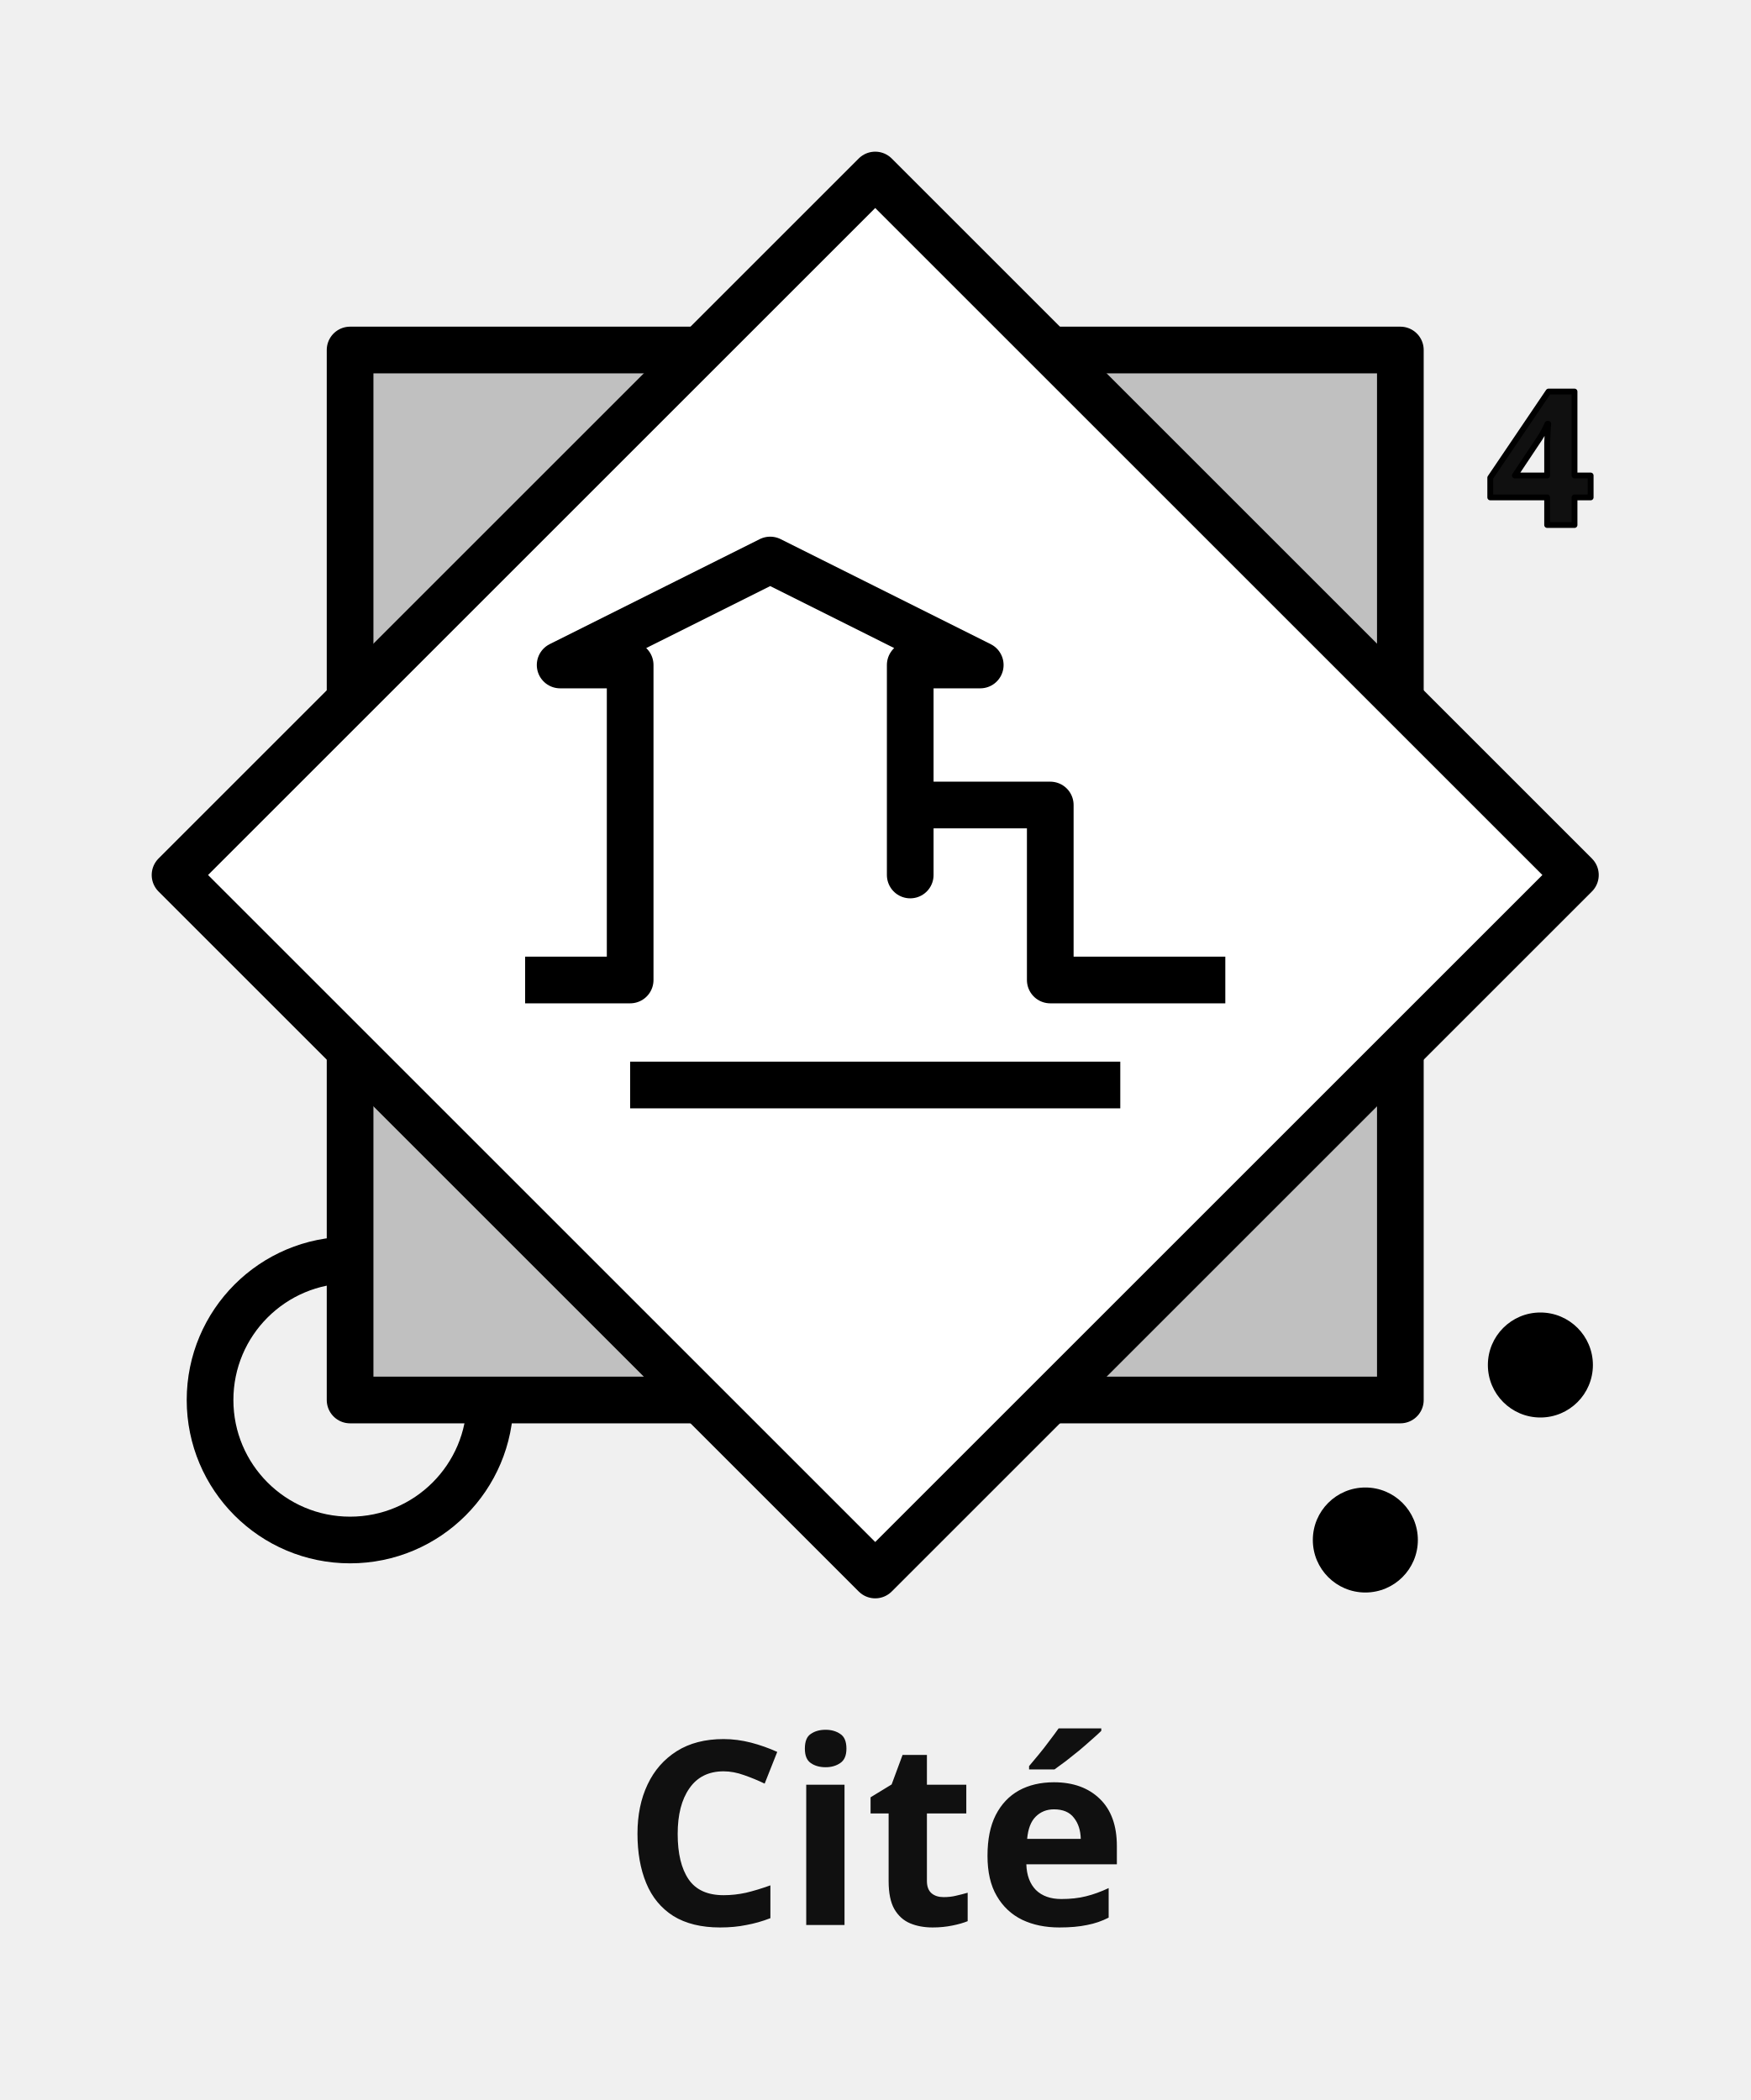
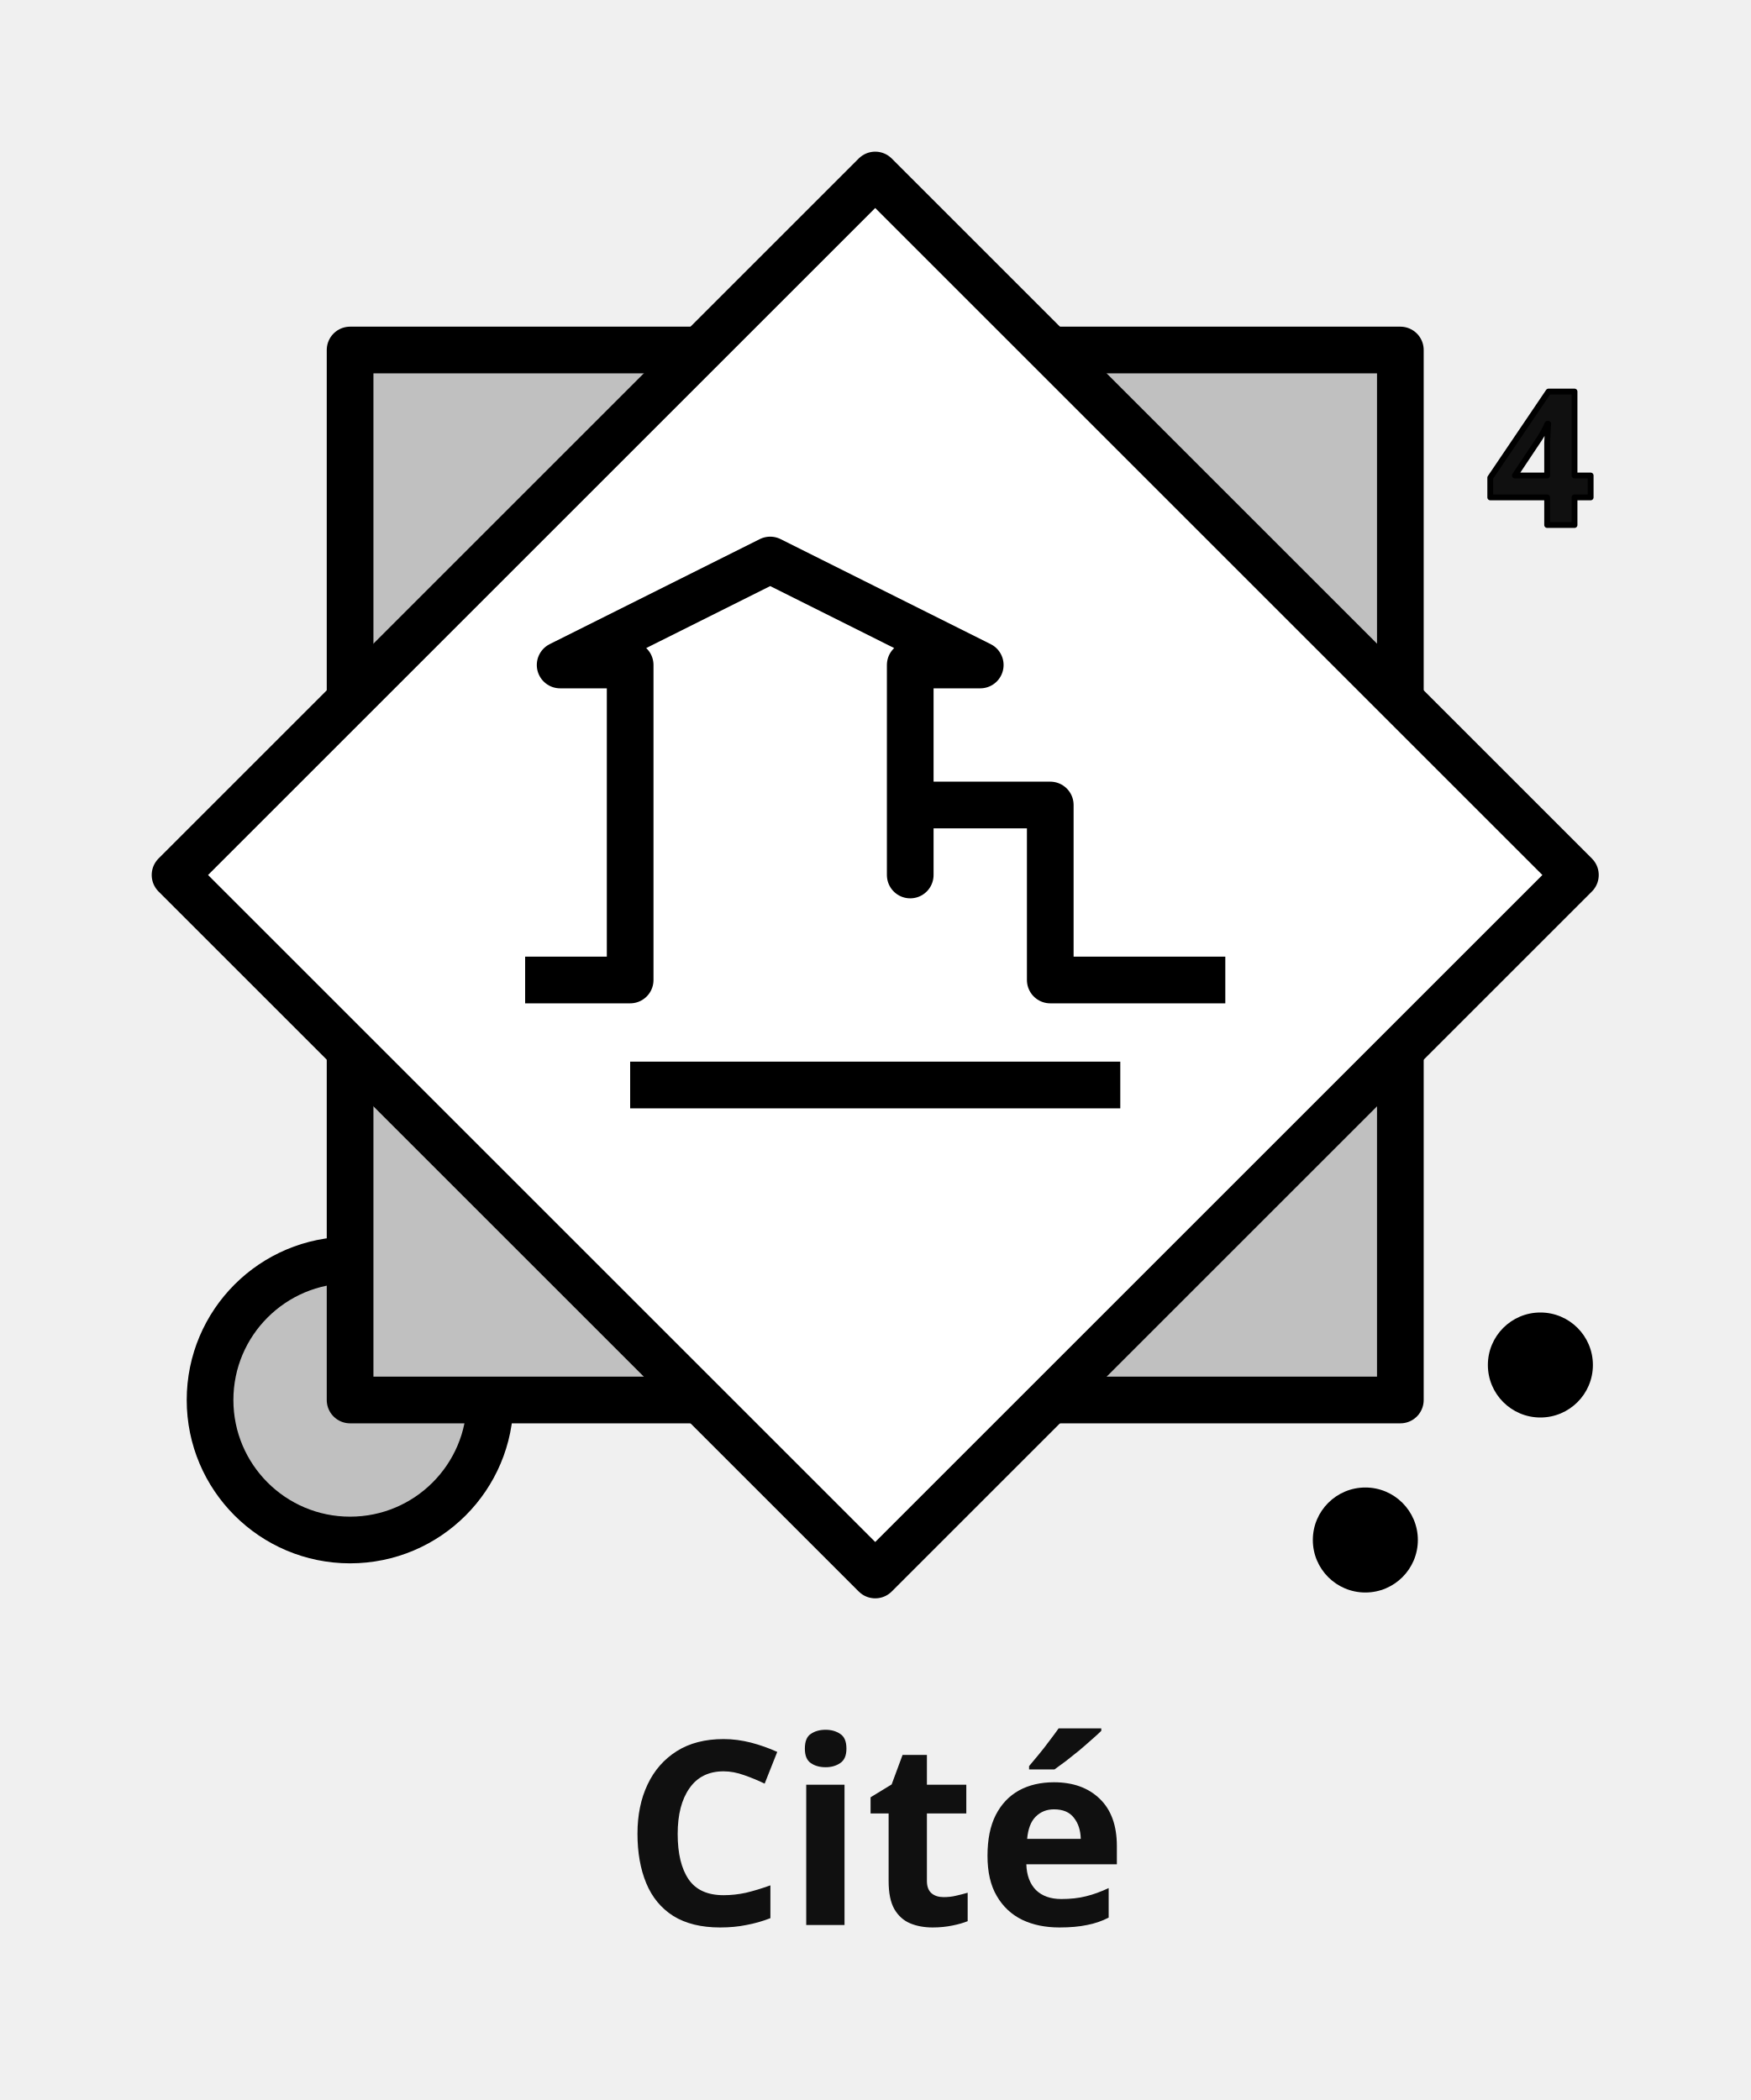
<svg xmlns="http://www.w3.org/2000/svg" width="25mm" height="30mm" viewBox="0 0 100 120" version="1.1">
  <g id="tm_4" class="icon tm" transform="translate(50,50)">
    <g style="fill:white;stroke:black;stroke-width:2pt;stroke-linejoin:round;">
-       <circle r="8" cx="-30" cy="30" style="fill:#F0F0F0; stroke-width:2pt;" />
+       <circle r="8" cx="-30" cy="30" style="fill:#c0c0c0; stroke-width:2pt;" />
      <path style="fill:silver" d="M -30,-30 l 60,0 00,60 -60,0 z" />
      <path d="M -40,0 l 40,-40 40,40 -40,40 z" />
      <path style="fill:transparent;stroke:black;stroke-width:2pt;stroke-linejoin:round;" d="M -20,6 l 6,0 0,-18 -4,0 12,-6 12,6 -4,0 0,12 0,-4 8,0 0,10 10,0  m -34,6 l 28,0 " />
      <text x="38" y="-20" style="font-weight:600;font-size:8pt;font-family:Fira Sans;fill:#101010;text-anchor:middle;stroke-width:0.25pt;">
                4
            </text>
      <circle cx="28" cy="38" r="3" style="fill:black; stroke-width:0" />
      <circle cx="38" cy="28" r="3" style="fill:black; stroke-width:0" />
    </g>
    <text style="font-weight:600;font-size:11pt;line-height:1.25;font-family:Fira Sans;fill:#101010;text-anchor:middle;" x="0" y="60">Cité
        </text>
  </g>
</svg>
